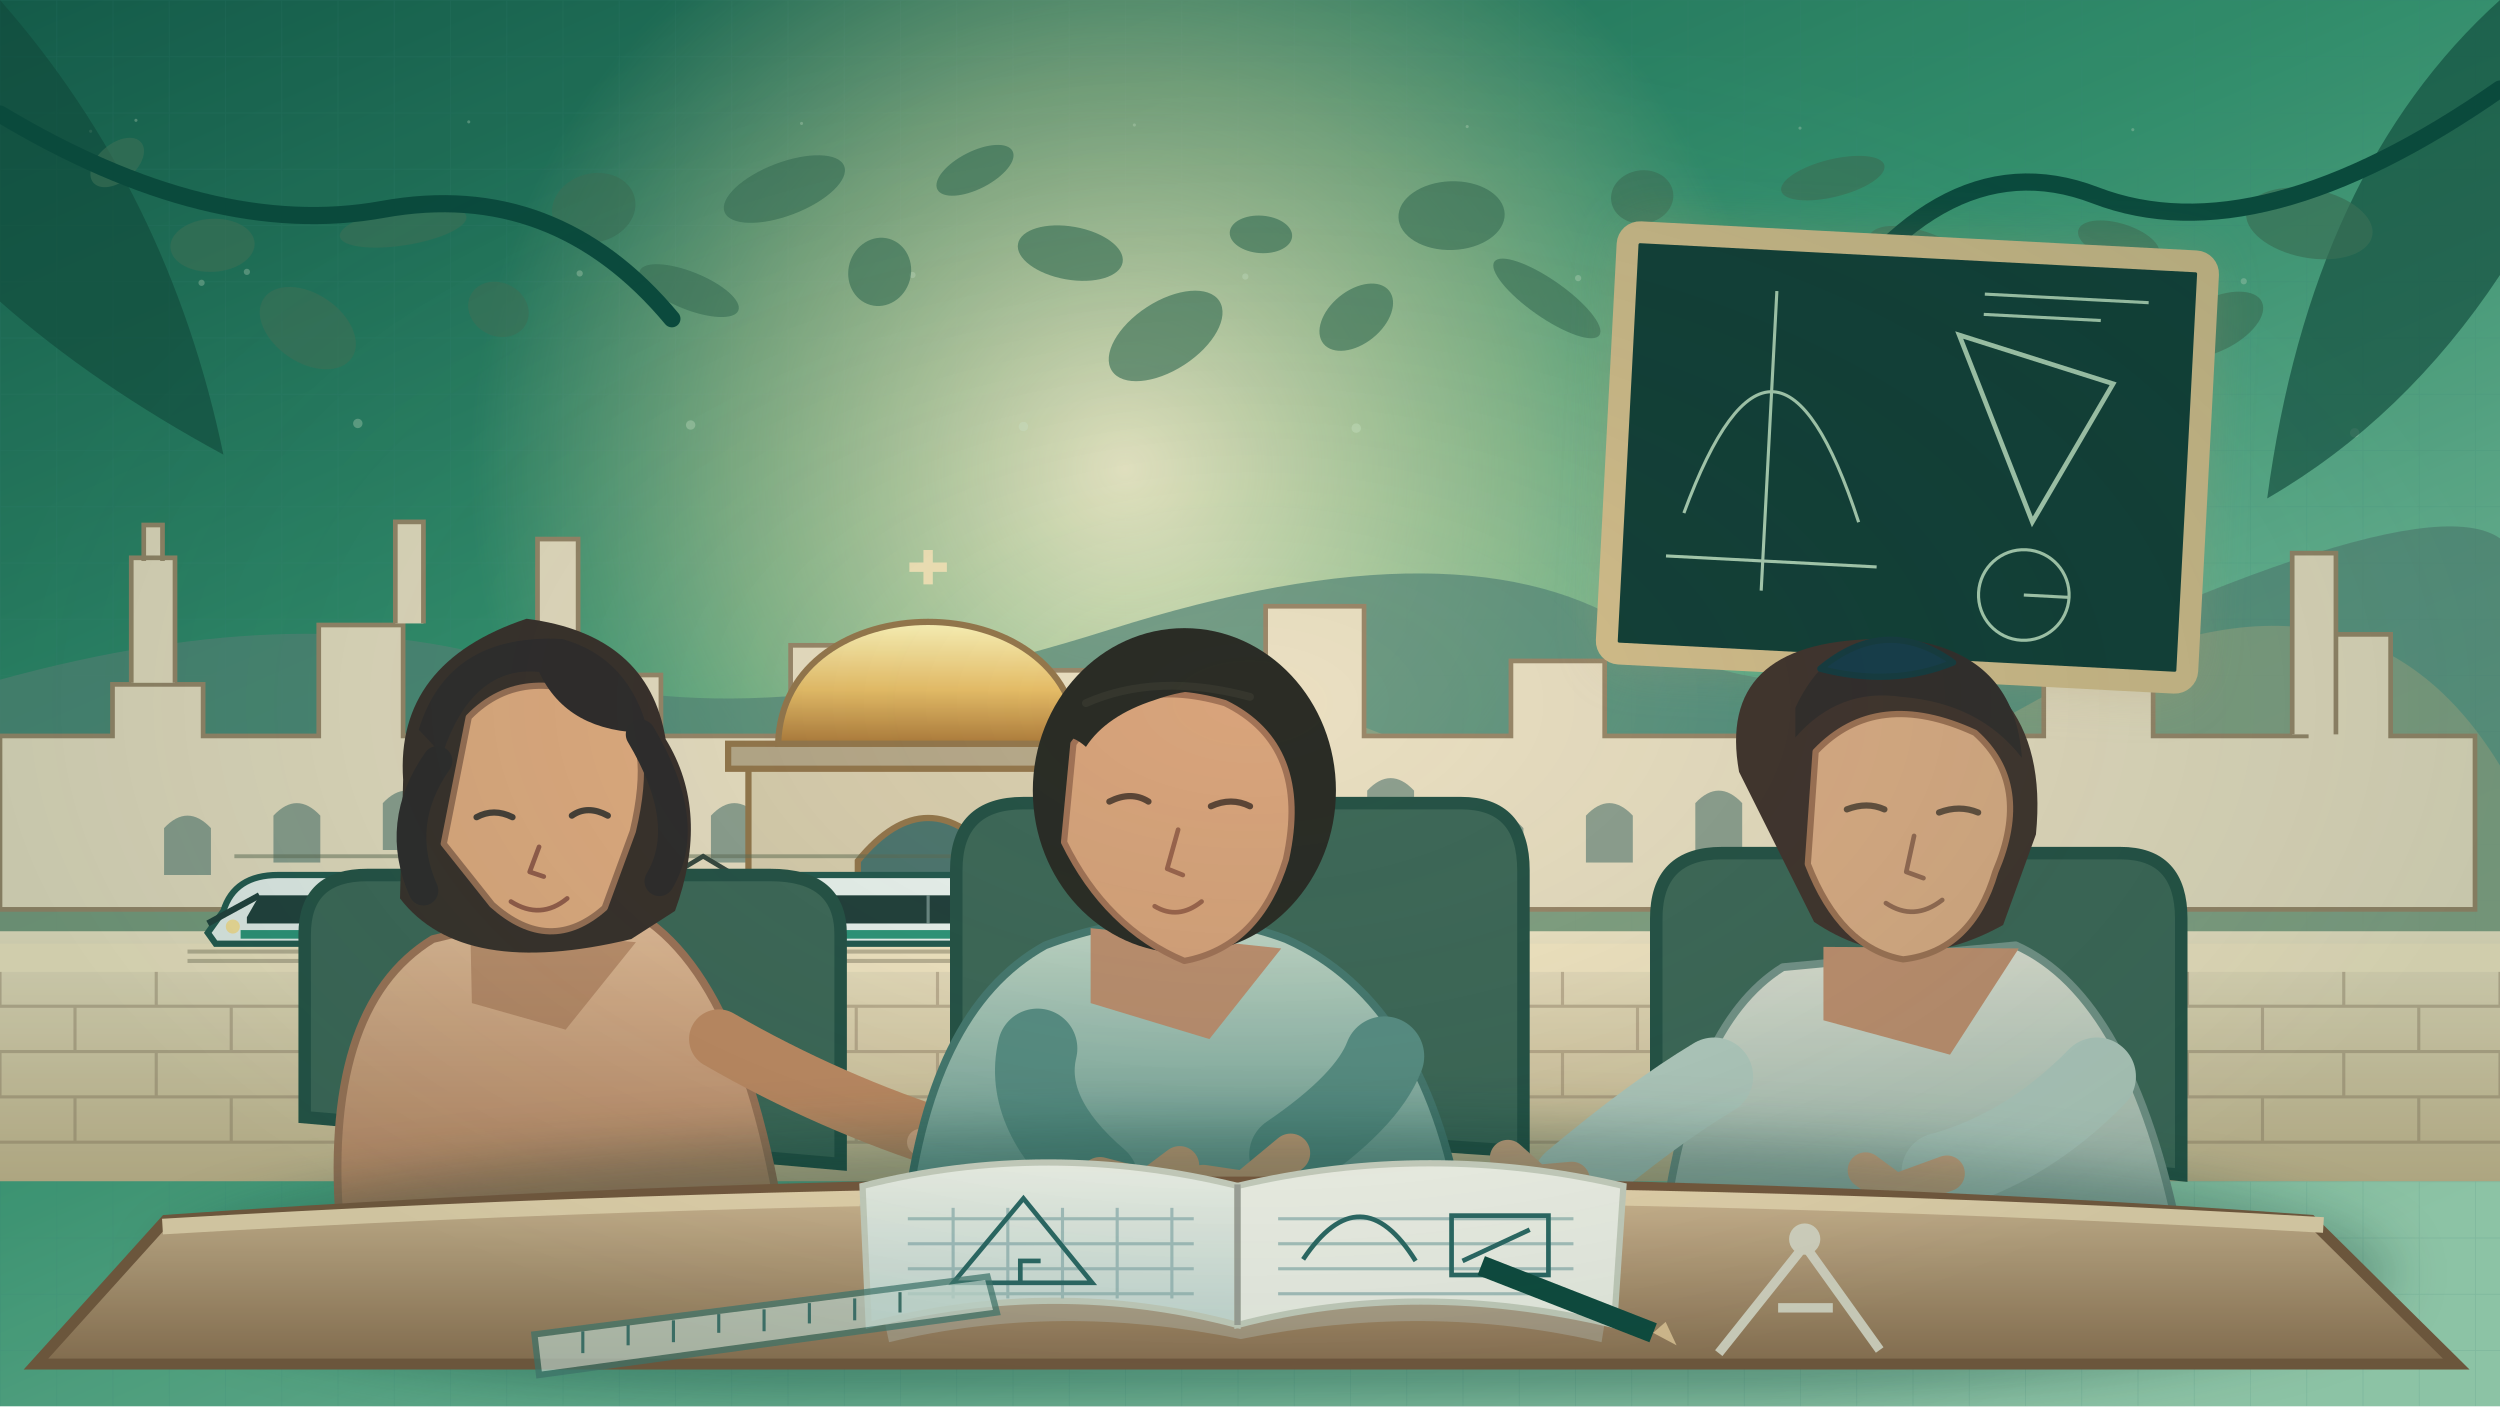
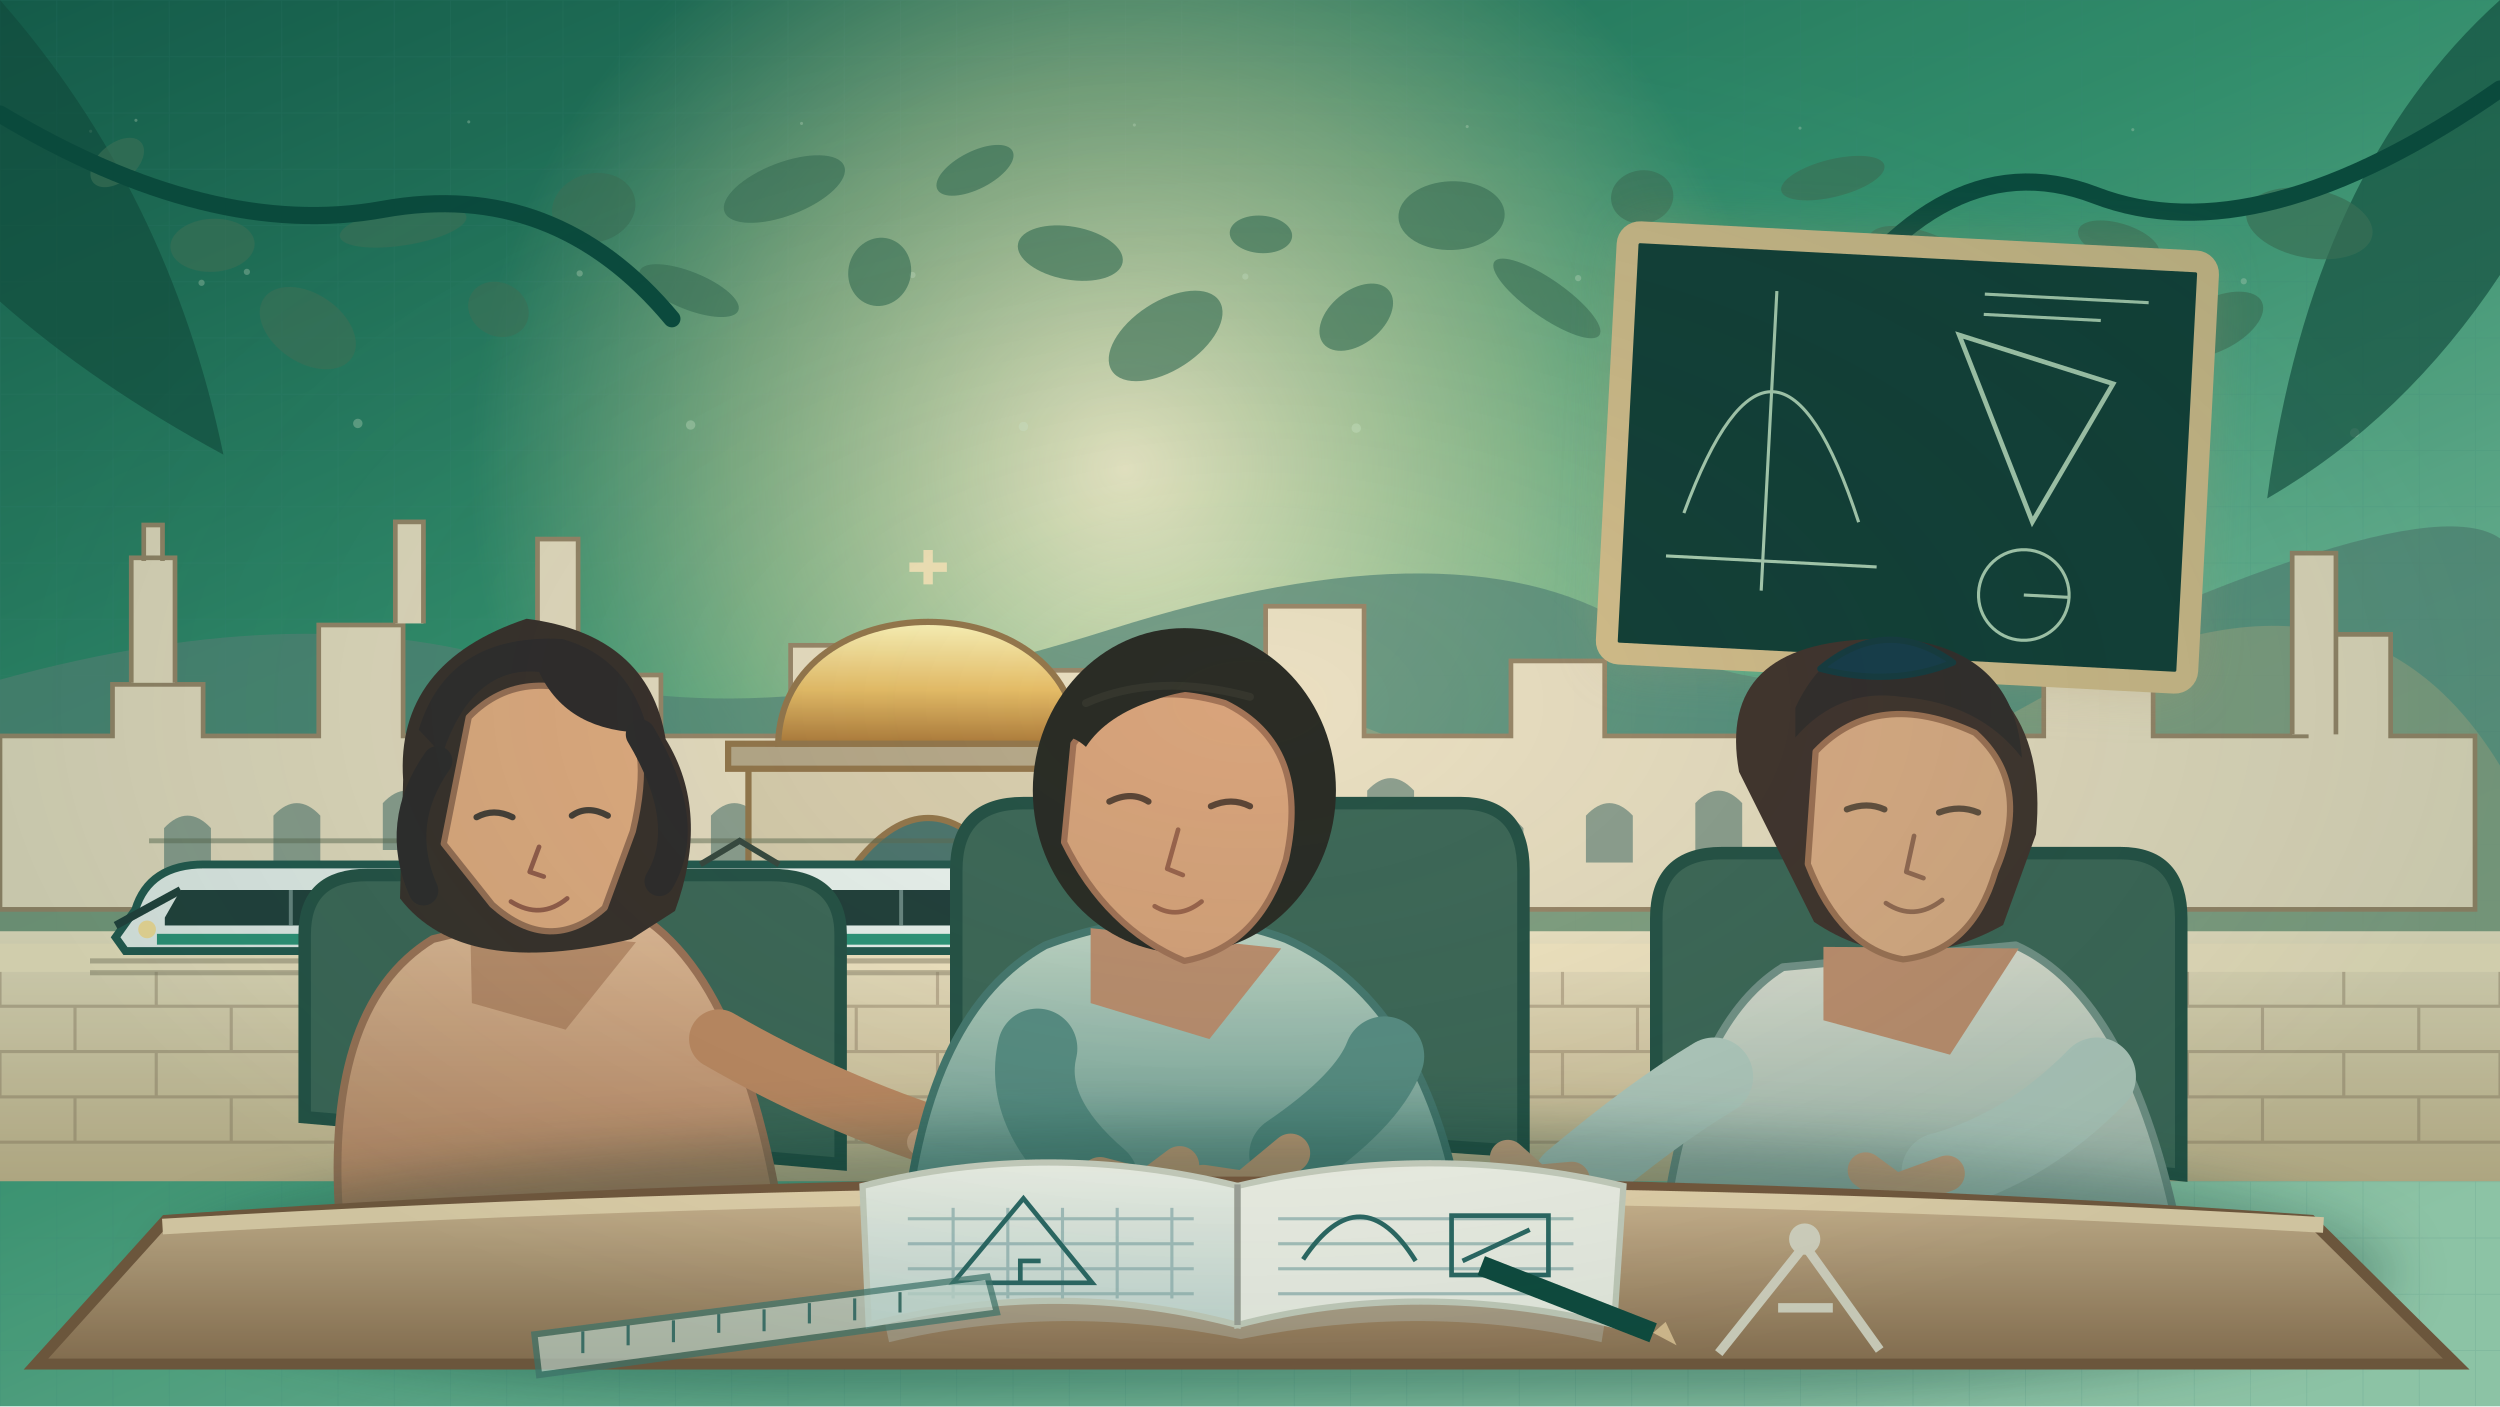
<svg xmlns="http://www.w3.org/2000/svg" viewBox="0 0 1600 900" role="img" aria-label="שלושה תלמידים לומדים מתמטיקה במרפסת ירושלמית, סביבם ספרים, שרטוטי גאומטריה ונוף ירושלים">
  <defs>
    <linearGradient id="sky" x2=".8" y2="1">
      <stop stop-color="#17614e" />
      <stop offset=".46" stop-color="#3a9c76" />
      <stop offset="1" stop-color="#a6dcbb" />
    </linearGradient>
    <radialGradient id="sun">
      <stop stop-color="#fff2cf" stop-opacity=".9" />
      <stop offset=".6" stop-color="#ffe9b0" stop-opacity=".4" />
      <stop offset="1" stop-color="#ffe9b0" stop-opacity="0" />
    </radialGradient>
    <linearGradient id="stone" x2="0" y2="1">
      <stop stop-color="#f6ead0" />
      <stop offset="1" stop-color="#c3ad8c" />
    </linearGradient>
    <linearGradient id="oldwall" x2="0" y2="1">
      <stop stop-color="#f2e6c6" />
      <stop offset="1" stop-color="#cdb98f" />
    </linearGradient>
    <linearGradient id="gold" x2="0" y2="1">
      <stop stop-color="#fff5b9" />
      <stop offset=".56" stop-color="#e9be67" />
      <stop offset="1" stop-color="#b07c3b" />
    </linearGradient>
    <linearGradient id="top" x2="0" y2="1">
      <stop stop-color="#e3c49c" />
      <stop offset="1" stop-color="#987453" />
    </linearGradient>
    <linearGradient id="paper" x2="0" y2="1">
      <stop stop-color="#fffef3" />
      <stop offset="1" stop-color="#d6e5df" />
    </linearGradient>
    <linearGradient id="shirt1" x2="0" y2="1">
      <stop stop-color="#ecc39d" />
      <stop offset="1" stop-color="#bb805c" />
    </linearGradient>
    <linearGradient id="shirt2" x2="0" y2="1">
      <stop stop-color="#c5d9c8" />
      <stop offset="1" stop-color="#5f958b" />
    </linearGradient>
    <linearGradient id="shirt3" x2="0" y2="1">
      <stop stop-color="#e4e4d5" />
      <stop offset="1" stop-color="#9bb6aa" />
    </linearGradient>
    <radialGradient id="shade">
      <stop stop-color="#0c342f" stop-opacity="0" />
      <stop offset="1" stop-color="#083f34" stop-opacity=".16" />
    </radialGradient>
    <pattern id="grid" width="36" height="36" patternUnits="userSpaceOnUse">
      <path d="M36 0H0V36" fill="none" stroke="#3e8a84" opacity=".16" />
    </pattern>
    <filter id="soft" x="-40%" y="-40%" width="180%" height="180%">
      <feGaussianBlur stdDeviation="17" />
    </filter>
  </defs>
  <rect width="1600" height="900" fill="url(#sky)" />
  <rect width="1600" height="900" fill="url(#grid)" />
  <circle cx="720" cy="300" r="420" fill="url(#sun)" />
  <g fill="#d7eed2">
    <circle cx="87" cy="77" r="1" opacity=".35" />
    <circle cx="158" cy="174" r="2" opacity=".35" />
    <circle cx="229" cy="271" r="3" opacity=".35" />
    <circle cx="300" cy="78" r="1" opacity=".35" />
    <circle cx="371" cy="175" r="2" opacity=".35" />
    <circle cx="442" cy="272" r="3" opacity=".35" />
    <circle cx="513" cy="79" r="1" opacity=".35" />
    <circle cx="584" cy="176" r="2" opacity=".35" />
    <circle cx="655" cy="273" r="3" opacity=".35" />
    <circle cx="726" cy="80" r="1" opacity=".35" />
    <circle cx="797" cy="177" r="2" opacity=".35" />
    <circle cx="868" cy="274" r="3" opacity=".35" />
    <circle cx="939" cy="81" r="1" opacity=".35" />
    <circle cx="1010" cy="178" r="2" opacity=".35" />
    <circle cx="1081" cy="275" r="3" opacity=".35" />
    <circle cx="1152" cy="82" r="1" opacity=".35" />
    <circle cx="1223" cy="179" r="2" opacity=".35" />
    <circle cx="1294" cy="276" r="3" opacity=".35" />
    <circle cx="1365" cy="83" r="1" opacity=".35" />
    <circle cx="1436" cy="180" r="2" opacity=".35" />
    <circle cx="1507" cy="277" r="3" opacity=".35" />
    <circle cx="58" cy="84" r="1" opacity=".35" />
    <circle cx="129" cy="181" r="2" opacity=".35" />
  </g>
  <path d="M0 435Q200 380 340 428T710 403T1050 405T1410 380T1600 412V750H0Z" fill="#588879" opacity=".72" />
  <path d="M0 505Q155 462 330 490T625 461T920 485T1300 450T1600 490V742H0Z" fill="#a9ad86" opacity=".5" />
  <g fill="#ece0c2" stroke="#9c8869" stroke-width="3">
    <path d="M0 582V471h72v-33h58v33h74v-71h54v71h93v-39h72v39h83v-58h64v58h83v-42h66v42h91v-83h63v83h94v-48h60v48h103v-34h91v34h87v-45h70v45h98v-65h54v65h54v111z" />
    <path d="M84 437v-80h28v80M92 359v-23h12v23M253 399v-65h18v65M344 430v-85h26v85M1180 462v-82h25v82M1467 470v-116h28v116" />
  </g>
  <g fill="#53766e" opacity=".6">
    <path d="M105 560v-30q15-16 30 0v30z" />
    <path d="M175 552v-30q15-16 30 0v30z" />
    <path d="M245 544v-30q15-16 30 0v30z" />
    <path d="M315 536v-30q15-16 30 0v30z" />
    <path d="M385 560v-30q15-16 30 0v30z" />
    <path d="M455 552v-30q15-16 30 0v30z" />
    <path d="M525 544v-30q15-16 30 0v30z" />
    <path d="M595 536v-30q15-16 30 0v30z" />
    <path d="M665 560v-30q15-16 30 0v30z" />
    <path d="M735 552v-30q15-16 30 0v30z" />
    <path d="M805 544v-30q15-16 30 0v30z" />
    <path d="M875 536v-30q15-16 30 0v30z" />
    <path d="M945 560v-30q15-16 30 0v30z" />
    <path d="M1015 552v-30q15-16 30 0v30z" />
    <path d="M1085 544v-30q15-16 30 0v30z" />
  </g>
  <g transform="translate(594 350)" stroke="#97784c" stroke-width="4">
    <rect x="-115" y="140" width="230" height="125" fill="#ddd0af" />
    <path d="M-128 142h256v-16h-256z" fill="#baaa8a" />
    <path d="M-96 126C-93 22 93 22 96 126z" fill="url(#gold)" />
    <path d="M0 24v-22M-12 13h24" stroke="#f3e4b7" stroke-width="6" />
    <path d="M-45 265v-64q45-55 90 0v64" fill="#4f776f" />
  </g>
  <path d="M0 596h1600v160H0z" fill="url(#oldwall)" />
  <g stroke="#917c62" stroke-width="2" opacity=".43">
    <path d="M0 615 H1600" />
    <path d="M0 644 H1600" />
    <path d="M0 673 H1600" />
    <path d="M0 702 H1600" />
    <path d="M0 731 H1600" />
    <path d="M0 615v29" />
    <path d="M100 615v29" />
    <path d="M200 615v29" />
    <path d="M300 615v29" />
    <path d="M400 615v29" />
    <path d="M500 615v29" />
    <path d="M600 615v29" />
    <path d="M700 615v29" />
    <path d="M800 615v29" />
    <path d="M900 615v29" />
    <path d="M1000 615v29" />
    <path d="M1100 615v29" />
    <path d="M1200 615v29" />
    <path d="M1300 615v29" />
    <path d="M1400 615v29" />
    <path d="M1500 615v29" />
    <path d="M1600 615v29" />
    <path d="M48 644v29" />
    <path d="M148 644v29" />
    <path d="M248 644v29" />
    <path d="M348 644v29" />
    <path d="M448 644v29" />
    <path d="M548 644v29" />
    <path d="M648 644v29" />
    <path d="M748 644v29" />
    <path d="M848 644v29" />
    <path d="M948 644v29" />
    <path d="M1048 644v29" />
    <path d="M1148 644v29" />
    <path d="M1248 644v29" />
    <path d="M1348 644v29" />
    <path d="M1448 644v29" />
    <path d="M1548 644v29" />
    <path d="M1648 644v29" />
    <path d="M0 673v29" />
    <path d="M100 673v29" />
    <path d="M200 673v29" />
    <path d="M300 673v29" />
    <path d="M400 673v29" />
    <path d="M500 673v29" />
    <path d="M600 673v29" />
    <path d="M700 673v29" />
    <path d="M800 673v29" />
    <path d="M900 673v29" />
    <path d="M1000 673v29" />
    <path d="M1100 673v29" />
    <path d="M1200 673v29" />
    <path d="M1300 673v29" />
    <path d="M1400 673v29" />
    <path d="M1500 673v29" />
    <path d="M1600 673v29" />
    <path d="M48 702v29" />
    <path d="M148 702v29" />
    <path d="M248 702v29" />
    <path d="M348 702v29" />
    <path d="M448 702v29" />
    <path d="M548 702v29" />
    <path d="M648 702v29" />
    <path d="M748 702v29" />
    <path d="M848 702v29" />
    <path d="M948 702v29" />
    <path d="M1048 702v29" />
    <path d="M1148 702v29" />
    <path d="M1248 702v29" />
    <path d="M1348 702v29" />
    <path d="M1448 702v29" />
    <path d="M1548 702v29" />
    <path d="M1648 702v29" />
  </g>
  <path d="M0 613H1600" stroke="#f7e8c4" stroke-width="18" />
-   <g>
+   <g transform="translate(360 586) scale(1.26) translate(-360 -586)">
    <path d="M150 548H712" fill="none" stroke="#5f6b52" stroke-width="2.5" opacity=".5" />
    <path d="M705 549V604" stroke="#5f6b52" stroke-width="3" opacity=".5" />
    <path d="M120 609H725M120 615H725" stroke="#8a7f66" stroke-width="2.6" opacity=".5" />
    <path d="M712 604 Q712 560 672 560 H178 Q150 560 143 583 L133 597 L138 604 Z" fill="#eef5f0" stroke="#255a4f" stroke-width="4" />
    <path d="M166 573 H694 V591 H158 L158 587 Z" fill="#23403b" />
    <path d="M133 591 L166 573" fill="none" stroke="#23403b" stroke-width="4" />
    <g stroke="#a7c3bc" stroke-width="2" opacity=".55">
      <path d="M222 573v18M284 573v18M346 573v18M408 573v18M470 573v18M532 573v18M594 573v18M656 573v18" />
    </g>
    <path d="M154 598 H704" stroke="#2f977a" stroke-width="5.5" />
    <g stroke="#255a4f" stroke-width="2.2" opacity=".5">
      <path d="M300 597v-22M470 597v-22M640 597v-22" />
    </g>
    <path d="M430 560 L450 548 L470 560" fill="none" stroke="#39493f" stroke-width="3" />
    <circle cx="149" cy="593" r="4.5" fill="#ffe59c" />
  </g>
  <g fill="#124d3d" opacity=".65">
    <path d="M0 0Q108 123 143 291Q60 246 0 193ZM1600 0Q1479 109 1451 319Q1539 268 1600 176Z" />
  </g>
  <g fill="#41775b" opacity=".67">
    <ellipse cx="75" cy="104" rx="20" ry="12" transform="rotate(-40 75 104)" />
    <ellipse cx="136" cy="157" rx="27" ry="17" transform="rotate(-3 136 157)" />
    <ellipse cx="197" cy="210" rx="34" ry="22" transform="rotate(34 197 210)" />
    <ellipse cx="258" cy="145" rx="41" ry="12" transform="rotate(-9 258 145)" />
    <ellipse cx="319" cy="198" rx="20" ry="17" transform="rotate(28 319 198)" />
    <ellipse cx="380" cy="133" rx="27" ry="22" transform="rotate(-15 380 133)" />
    <ellipse cx="441" cy="186" rx="34" ry="12" transform="rotate(22 441 186)" />
    <ellipse cx="502" cy="121" rx="41" ry="17" transform="rotate(-21 502 121)" />
    <ellipse cx="563" cy="174" rx="20" ry="22" transform="rotate(16 563 174)" />
    <ellipse cx="624" cy="109" rx="27" ry="12" transform="rotate(-27 624 109)" />
    <ellipse cx="685" cy="162" rx="34" ry="17" transform="rotate(10 685 162)" />
    <ellipse cx="746" cy="215" rx="41" ry="22" transform="rotate(-33 746 215)" />
    <ellipse cx="807" cy="150" rx="20" ry="12" transform="rotate(4 807 150)" />
    <ellipse cx="868" cy="203" rx="27" ry="17" transform="rotate(-39 868 203)" />
    <ellipse cx="929" cy="138" rx="34" ry="22" transform="rotate(-2 929 138)" />
    <ellipse cx="990" cy="191" rx="41" ry="12" transform="rotate(35 990 191)" />
    <ellipse cx="1051" cy="126" rx="20" ry="17" transform="rotate(-8 1051 126)" />
    <ellipse cx="1112" cy="179" rx="27" ry="22" transform="rotate(29 1112 179)" />
    <ellipse cx="1173" cy="114" rx="34" ry="12" transform="rotate(-14 1173 114)" />
    <ellipse cx="1234" cy="167" rx="41" ry="17" transform="rotate(23 1234 167)" />
    <ellipse cx="1295" cy="220" rx="20" ry="22" transform="rotate(-20 1295 220)" />
    <ellipse cx="1356" cy="155" rx="27" ry="12" transform="rotate(17 1356 155)" />
    <ellipse cx="1417" cy="208" rx="34" ry="17" transform="rotate(-26 1417 208)" />
    <ellipse cx="1478" cy="143" rx="41" ry="22" transform="rotate(11 1478 143)" />
  </g>
  <g stroke="#0b4c3e" fill="none" stroke-width="11" stroke-linecap="round">
    <path d="M0 73Q135 154 245 134T430 204" />
    <path d="M1600 57Q1445 165 1341 125T1150 233" />
  </g>
  <g transform="translate(1225 288) rotate(3)">
    <rect x="-190" y="-129" width="372" height="270" rx="10" fill="#bfa57a" opacity=".35" filter="url(#soft)" />
    <rect x="-190" y="-130" width="372" height="270" rx="8" fill="#133f37" stroke="#d5be8b" stroke-width="14" />
    <g stroke="#c6e7c7" fill="none" opacity=".85" stroke-width="2">
      <path d="M-155 76H-20M-93 -97V95M-145 48Q-95 -113 -33 48" />
      <path d="M25-75L125-49L78 42Z" stroke-width="3" />
      <circle cx="75" cy="89" r="29" />
      <path d="M75 89h29M40-102H145M40-89H115" stroke-width="2" />
    </g>
  </g>
  <g fill="#3f6958" stroke="#275346" stroke-width="8">
    <path d="M195 715V598q0-38 40-38h258q45 0 45 38v147z" />
    <path d="M612 712V557q0-43 43-43h280q40 0 40 43v180z" />
    <path d="M1060 719V588q0-42 42-42h255q39 0 39 42v164z" />
  </g>
  <g stroke-linejoin="round" stroke-linecap="round">
    <path d="M218 790Q205 645 277 601L385 575Q472 600 501 790" fill="url(#shirt1)" stroke="#a47557" stroke-width="5" />
    <path d="M301 594L302 642L362 659L407 603" fill="#ad7654" opacity=".6" />
    <path d="M258 499Q253 424 337 396Q415 406 426 473Q455 520 432 583L404 601Q296 627 256 575Z" fill="#3b302a" />
    <path d="M300 459Q336 422 395 453Q419 473 405 532L387 581Q352 612 315 579L284 540Z" fill="#e7ae81" stroke="#9e7155" stroke-width="4" />
    <path d="M283 483Q302 426 345 430Q363 469 415 469Q403 421 360 409Q287 405 268 467Z" fill="#312b2b" />
    <path d="M280 487Q252 527 271 570M410 470Q444 527 422 564" fill="none" stroke="#302b2b" stroke-width="19" />
    <path d="M305 523q11-6 23 0M366 522q10-7 23 0" fill="none" stroke="#493f37" stroke-width="4" />
    <path d="M345 542l-6 16 9 3M327 577q19 12 36-2" fill="none" stroke="#995d4a" stroke-width="3" />
    <path d="M460 665Q531 706 610 731" fill="none" stroke="#c78d64" stroke-width="38" />
    <path d="M589 731l31 11 27-14" fill="none" stroke="#e6ae87" stroke-width="17" />
    <path d="M635 723l27-77" fill="none" stroke="#b2b1a7" stroke-width="6" />
  </g>
  <g stroke-linejoin="round" stroke-linecap="round">
    <path d="M579 789Q593 647 669 605Q751 574 823 601Q915 642 937 789" fill="url(#shirt2)" stroke="#487a70" stroke-width="5" />
    <path d="M698 594v48l76 23 46-58" fill="#bf906f" />
    <ellipse cx="758" cy="506" rx="97" ry="104" fill="#2b2c25" />
    <path d="M687 476Q719 431 784 450Q839 477 823 550Q806 606 758 615Q708 594 681 539Z" fill="#d9a47b" stroke="#a37356" stroke-width="4" />
    <path d="M679 472 Q684 416 760 412 Q833 416 837 476 Q829 452 806 446 Q772 436 739 448 Q708 458 695 478 Q686 470 679 472 Z" fill="#2b2c25" />
    <path d="M695 450 Q740 430 800 446" fill="none" stroke="#3a3b31" stroke-width="5" opacity=".7" />
    <path d="M710 513q14-7 25 0M775 516q13-6 25 0" fill="none" stroke="#5d4636" stroke-width="4" />
    <path d="M754 531l-7 25 10 4M739 580q15 9 30-3" fill="none" stroke="#9b644c" stroke-width="3" />
    <path d="M664 671Q654 713 703 755M886 676Q875 705 825 739" fill="none" stroke="#5b9085" stroke-width="51" />
    <path d="M704 753l31 8 20-15M826 738l-29 24-27-4" fill="none" stroke="#d9a47b" stroke-width="25" />
  </g>
  <g stroke-linejoin="round" stroke-linecap="round">
    <path d="M1064 794Q1080 657 1141 619L1290 605Q1364 638 1395 794" fill="url(#shirt3)" stroke="#78968a" stroke-width="5" />
    <path d="M1167 606v47l81 22 44-68" fill="#c69270" />
    <path d="M1113 494Q1098 411 1200 409Q1314 424 1303 534L1282 592Q1217 628 1161 590Z" fill="#43342d" />
    <path d="M1162 481Q1201 440 1264 469Q1301 502 1277 558Q1262 609 1218 614Q1178 607 1157 553Z" fill="#dfae85" stroke="#a27354" stroke-width="4" />
    <path d="M1149 472Q1177 440 1217 446Q1267 450 1294 485Q1290 426 1235 412Q1175 397 1149 453Z" fill="#342d2b" />
    <path d="M1165 428Q1207 393 1250 424Q1211 440 1165 428Z" fill="#183d4b" stroke="#173b40" stroke-width="4" />
    <path d="M1182 518q13-5 24 0M1241 520q13-5 25 0" fill="none" stroke="#65503e" stroke-width="4" />
    <path d="M1225 535l-5 23 11 4M1207 578q18 12 36-2" fill="none" stroke="#986b52" stroke-width="3" />
    <path d="M1097 689Q1057 713 1006 756M1342 689Q1297 735 1242 750" fill="none" stroke="#b9cfc3" stroke-width="50" />
    <path d="M1006 755l-23 2-18-16M1246 751l-33 12-19-14" fill="none" stroke="#dfac85" stroke-width="23" />
  </g>
  <ellipse cx="818" cy="815" rx="714" ry="95" fill="#00352e" opacity=".3" filter="url(#soft)" />
  <path d="M106 781Q803 732 1479 781L1572 873H23Z" fill="url(#top)" stroke="#7e5a3e" stroke-width="7" />
  <path d="M104 785Q795 744 1487 784" fill="none" stroke="#f6ddb4" stroke-width="10" />
  <g transform="translate(795 783)">
    <path d="M-245-12Q-119-42-4-16Q115-43 244-12L230 76Q119 50-1 74Q-118 50-226 76Z" fill="#c4bdb0" opacity=".5" />
    <path d="M-243-24Q-125-54-3-24L-3 65Q-119 34-239 65Z" fill="url(#paper)" stroke="#d5d8c7" stroke-width="4" />
    <path d="M-3-24Q120-53 244-24L238 65Q111 35-3 65Z" fill="#fffdf2" stroke="#d5d8c7" stroke-width="4" />
    <path d="M-3-25V65" stroke="#aaa9a0" stroke-width="4" />
    <g fill="none" stroke="#9fbdbc" stroke-width="2" opacity=".8">
      <path d="M-214-3H-31M-214 13H-31M-214 29H-31M-214 45H-31M23-3H212M23 13H212M23 29H212M23 45H212" />
      <path d="M-185-10V48M-150-10V48M-115-10V48M-80-10V48M-45-10V48" />
    </g>
    <g fill="none" stroke="#2f6b67" stroke-width="3">
      <path d="M-185 38L-140-16L-96 38Z" />
      <path d="M-142 38v-14h13" />
      <path d="M39 23Q76-32 111 24" />
      <path d="M134-5h62v38h-62z" />
      <path d="M141 24l43-20" />
    </g>
  </g>
  <path d="M342 854l290-37 6 23-293 40Z" fill="#d6e6dc" opacity=".72" stroke="#467b72" stroke-width="4" />
  <g stroke="#45766e" stroke-width="2">
    <path d="M373 852v14M402 848v13M431 845v14M460 841v12M489 838v14M518 834v13M547 831v14M576 827v13" />
  </g>
  <path d="M948 810L1058 853" stroke="#0f4b3f" stroke-width="13" />
  <path d="M1058 853l15 8-7-15" fill="#edc998" />
  <g fill="none" stroke="#e9e1ce" stroke-width="6">
    <path d="M1155 797L1100 866M1155 797l48 67M1138 837h35" />
    <circle cx="1155" cy="793" r="7" fill="#e9e1ce" />
  </g>
  <rect width="1600" height="900" fill="url(#shade)" pointer-events="none" />
</svg>
